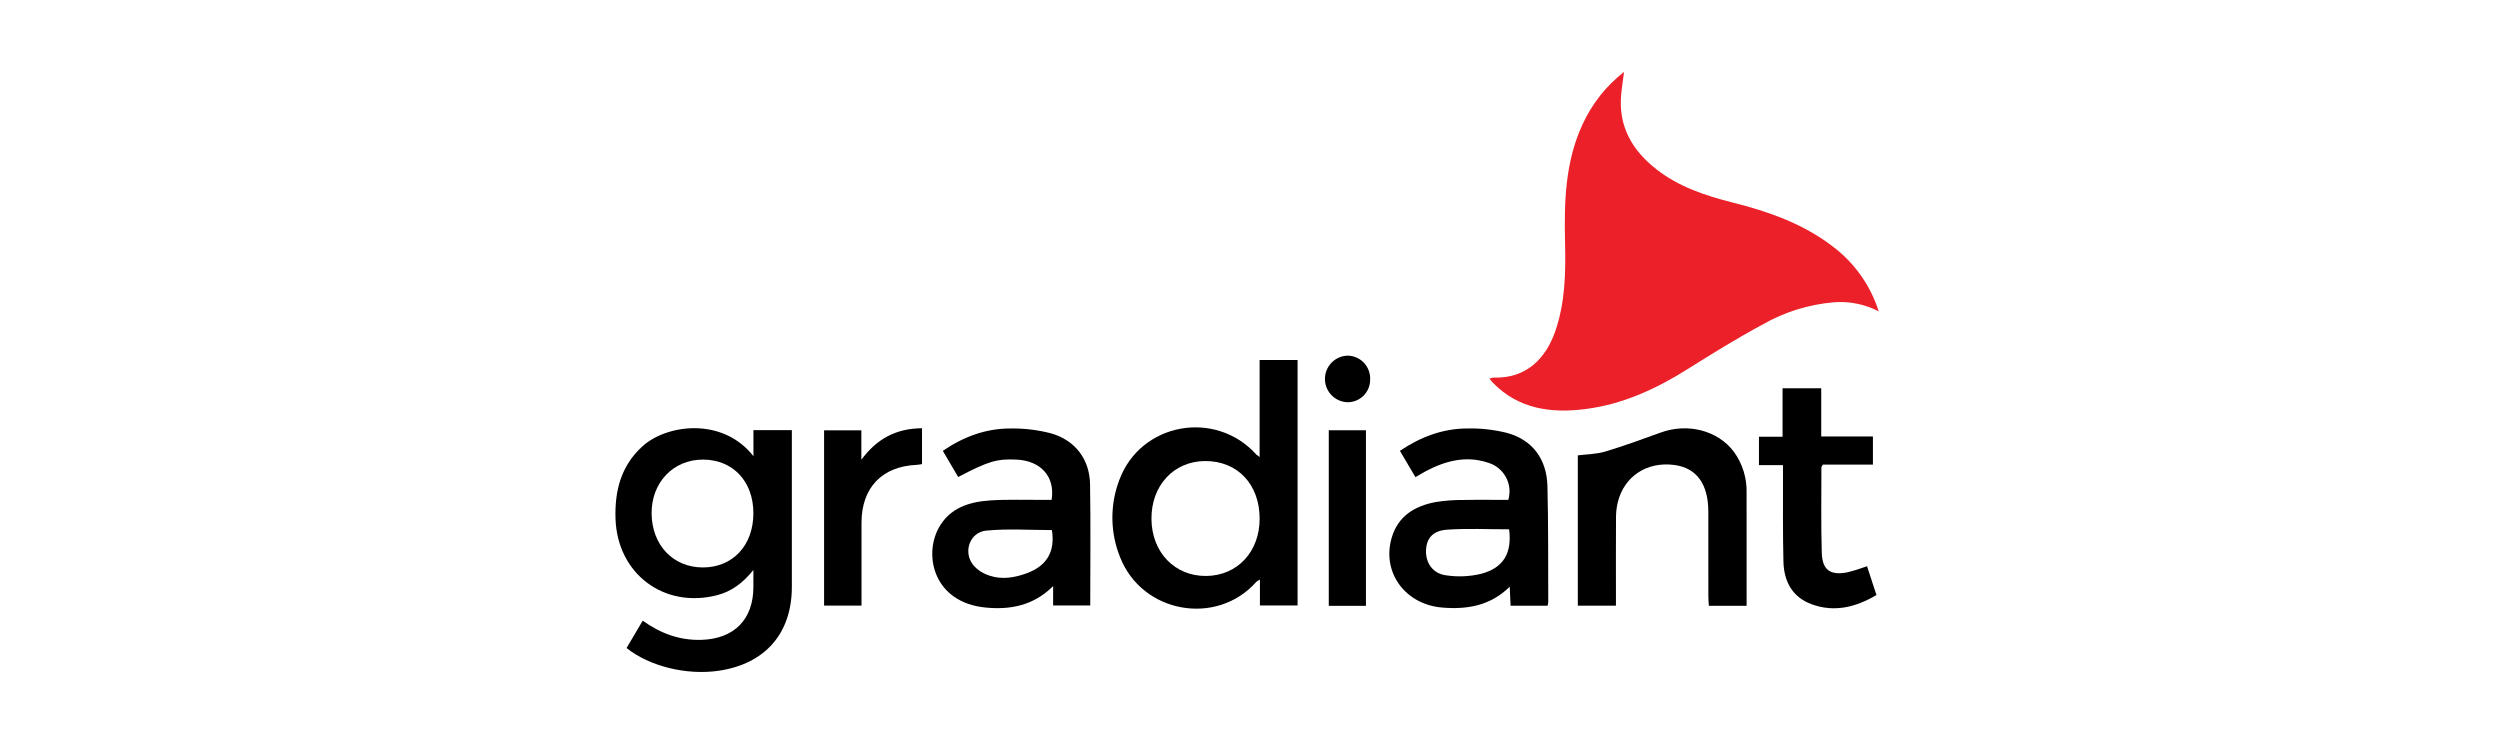
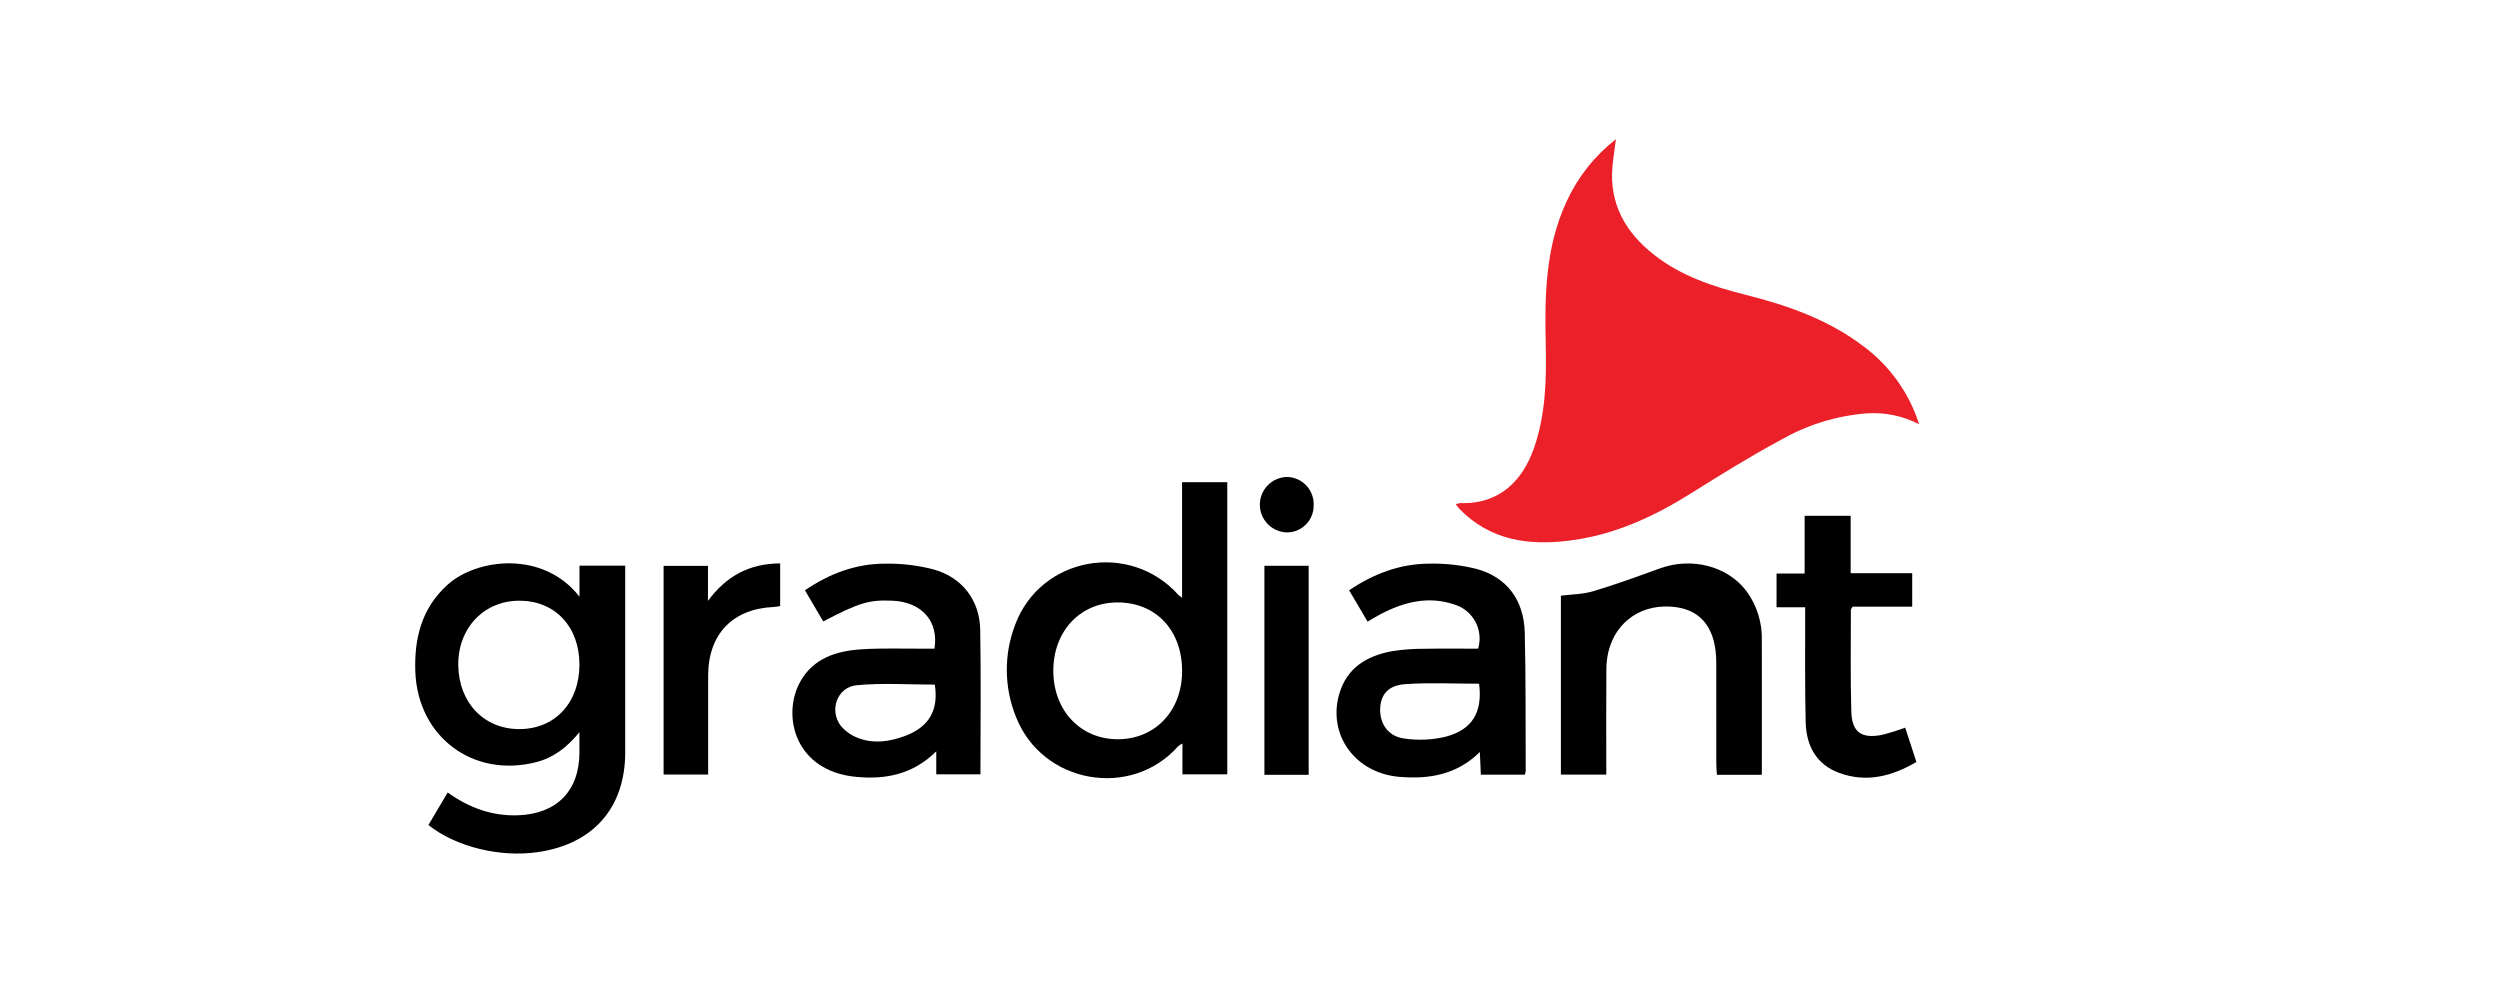
- <svg xmlns="http://www.w3.org/2000/svg" width="500" zoomAndPan="magnify" viewBox="0 0 375 112.5" height="150" preserveAspectRatio="xMidYMid meet" version="1.0">
+ <svg xmlns="http://www.w3.org/2000/svg" width="500" zoomAndPan="magnify" viewBox="40 0 315 112.5" height="200" preserveAspectRatio="xMidYMid meet" version="1.0">
  <defs>
    <clipPath id="e1e4890629">
      <path d="M 223 10.785 L 282 10.785 L 282 62 L 223 62 Z M 223 10.785 " clip-rule="nonzero" />
    </clipPath>
  </defs>
  <g clip-path="url(#e1e4890629)">
    <path fill="#eb2028" d="M 243.609 10.785 C 243.434 12.141 243.262 13.184 243.172 14.23 C 242.75 18.984 244.844 22.566 248.469 25.398 C 251.84 28.035 255.797 29.344 259.879 30.375 C 265.246 31.727 270.422 33.531 274.887 36.949 C 276.52 38.176 277.926 39.621 279.109 41.285 C 280.289 42.949 281.188 44.754 281.805 46.699 C 279.719 45.637 277.508 45.18 275.172 45.332 C 271.34 45.656 267.75 46.766 264.406 48.664 C 260.535 50.75 256.789 53.074 253.062 55.414 C 248.344 58.375 243.367 60.652 237.809 61.359 C 232.633 62.02 227.762 61.359 223.887 57.367 C 223.738 57.215 223.621 57.039 223.426 56.789 C 223.609 56.715 223.797 56.664 223.992 56.637 C 229.043 56.824 231.883 53.648 233.246 49.809 C 234.793 45.445 234.863 40.918 234.758 36.371 C 234.617 30.312 234.766 24.293 237.387 18.648 C 238.828 15.527 240.902 12.906 243.609 10.785 Z M 243.609 10.785 " fill-opacity="1" fill-rule="nonzero" />
  </g>
  <path fill="#000000" d="M 113.016 68.434 L 113.016 64.523 L 118.777 64.523 L 118.777 65.965 C 118.777 73.324 118.777 80.684 118.777 88.043 C 118.777 95.02 114.762 99.605 107.77 100.617 C 102.996 101.309 97.445 99.965 93.984 97.203 C 94.766 95.879 95.562 94.535 96.406 93.102 C 99.113 95.035 101.977 96.082 105.25 95.977 C 110.125 95.812 113.008 92.922 113.008 88.035 C 113.008 87.309 113.008 86.578 113.008 85.5 C 111.398 87.484 109.703 88.734 107.543 89.285 C 99.586 91.316 92.605 86.062 92.328 77.824 C 92.188 73.645 93.137 69.879 96.371 66.945 C 100.039 63.609 108.434 62.547 113.016 68.434 Z M 113.008 76.969 C 113 72.195 109.93 68.938 105.438 68.938 C 100.965 68.938 97.684 72.406 97.742 77.07 C 97.805 81.777 100.965 85.098 105.395 85.117 C 109.906 85.137 113.016 81.805 113.008 76.965 Z M 113.008 76.969 " fill-opacity="1" fill-rule="nonzero" />
  <path fill="#000000" d="M 188.941 68.551 L 188.941 54.004 L 194.637 54.004 L 194.637 90.816 L 188.988 90.816 L 188.988 86.938 C 188.801 87.027 188.625 87.137 188.461 87.262 C 182.535 93.977 171.359 92.012 168.035 83.633 C 167.277 81.773 166.887 79.844 166.859 77.836 C 166.836 75.832 167.18 73.891 167.891 72.016 C 171.066 63.398 182.34 61.348 188.488 68.223 C 188.633 68.344 188.781 68.453 188.941 68.551 Z M 188.945 77.758 C 188.926 72.629 185.617 69.145 180.785 69.156 C 176.051 69.172 172.66 72.844 172.719 77.895 C 172.777 82.859 176.219 86.43 180.91 86.395 C 185.613 86.359 188.969 82.75 188.945 77.758 Z M 188.945 77.758 " fill-opacity="1" fill-rule="nonzero" />
  <path fill="#000000" d="M 232.133 90.859 L 226.586 90.859 C 226.547 89.945 226.508 89.09 226.461 88 C 223.539 90.887 220.051 91.438 216.352 91.137 C 210.754 90.68 207.238 85.828 208.754 80.656 C 209.715 77.391 212.219 75.898 215.34 75.309 C 216.73 75.086 218.133 74.984 219.543 74.996 C 221.785 74.949 224.027 74.984 226.246 74.984 C 226.328 74.703 226.383 74.414 226.41 74.121 C 226.438 73.828 226.438 73.539 226.406 73.246 C 226.375 72.953 226.316 72.668 226.23 72.387 C 226.145 72.105 226.031 71.836 225.891 71.578 C 225.75 71.32 225.59 71.078 225.402 70.852 C 225.215 70.625 225.008 70.418 224.781 70.234 C 224.551 70.047 224.309 69.887 224.051 69.746 C 223.789 69.609 223.52 69.496 223.238 69.414 C 219.965 68.309 216.902 69.098 213.961 70.629 C 213.422 70.914 212.902 71.238 212.316 71.574 C 211.531 70.246 210.781 68.969 209.988 67.625 C 213.09 65.535 216.395 64.293 220.039 64.27 C 222.066 64.223 224.062 64.441 226.031 64.93 C 229.844 65.965 232.008 68.828 232.117 72.922 C 232.266 78.73 232.207 84.543 232.238 90.355 C 232.215 90.527 232.184 90.695 232.133 90.859 Z M 226.367 79.398 C 223.195 79.398 220.109 79.238 217.051 79.453 C 214.898 79.605 213.977 80.77 213.902 82.52 C 213.828 84.398 214.879 86.02 216.875 86.293 C 218.656 86.566 220.422 86.488 222.176 86.07 C 225.562 85.172 226.816 82.93 226.367 79.398 Z M 226.367 79.398 " fill-opacity="1" fill-rule="nonzero" />
  <path fill="#000000" d="M 157.742 74.98 C 158.301 71.527 156.141 69.117 152.496 68.941 C 149.535 68.801 148.266 69.172 143.727 71.551 L 141.422 67.625 C 144.535 65.508 147.879 64.262 151.566 64.273 C 153.633 64.238 155.668 64.484 157.672 65.008 C 161.281 66.039 163.441 68.895 163.508 72.629 C 163.613 78.652 163.535 84.684 163.535 90.816 L 157.969 90.816 L 157.969 87.918 C 154.988 90.871 151.504 91.492 147.812 91.129 C 140.148 90.371 138.516 83.453 140.781 79.234 C 142.418 76.184 145.383 75.266 148.562 75.062 C 151.152 74.895 153.758 74.996 156.355 74.98 C 156.828 74.98 157.301 74.98 157.742 74.98 Z M 157.785 79.512 C 154.488 79.512 151.188 79.277 147.941 79.59 C 145.461 79.828 144.43 82.781 145.973 84.75 C 146.648 85.516 147.469 86.047 148.441 86.348 C 150.297 86.973 152.188 86.656 154 85.992 C 157.07 84.867 158.289 82.703 157.785 79.512 Z M 157.785 79.512 " fill-opacity="1" fill-rule="nonzero" />
  <path fill="#000000" d="M 261.992 90.871 L 256.328 90.871 C 256.301 90.371 256.254 89.906 256.254 89.445 C 256.246 85.215 256.246 80.984 256.25 76.758 C 256.246 72.598 254.488 70.188 251.148 69.746 C 247.027 69.203 243.613 71.445 242.66 75.371 C 242.488 76.102 242.402 76.84 242.402 77.59 C 242.375 81.508 242.391 85.43 242.391 89.352 L 242.391 90.848 L 236.672 90.848 L 236.672 68.305 C 238.02 68.133 239.453 68.133 240.766 67.738 C 243.582 66.895 246.348 65.883 249.113 64.879 C 253.156 63.41 257.676 64.559 260.082 67.766 C 260.734 68.668 261.223 69.648 261.551 70.711 C 261.875 71.773 262.023 72.859 261.988 73.973 C 262.004 79.559 261.992 85.148 261.992 90.871 Z M 261.992 90.871 " fill-opacity="1" fill-rule="nonzero" />
  <path fill="#000000" d="M 280.938 69.691 L 273.43 69.691 C 273.324 69.891 273.211 70 273.211 70.105 C 273.211 74.375 273.141 78.648 273.266 82.914 C 273.34 85.504 274.543 86.344 277.09 85.852 C 278.098 85.602 279.086 85.293 280.055 84.934 C 280.516 86.344 280.977 87.75 281.469 89.258 C 278.387 91.066 275.188 91.895 271.754 90.641 C 268.832 89.574 267.586 87.195 267.516 84.242 C 267.406 79.934 267.461 75.613 267.449 71.301 C 267.449 70.824 267.449 70.352 267.449 69.766 L 263.844 69.766 L 263.844 65.512 L 267.383 65.512 L 267.383 58.238 L 273.184 58.238 L 273.184 65.469 L 280.938 65.469 Z M 280.938 69.691 " fill-opacity="1" fill-rule="nonzero" />
  <path fill="#000000" d="M 129.227 90.844 L 123.613 90.844 L 123.613 64.547 L 129.203 64.547 L 129.203 68.965 C 131.484 65.852 134.406 64.254 138.301 64.238 L 138.301 69.617 C 138.031 69.668 137.762 69.707 137.488 69.73 C 132.301 69.957 129.238 73.156 129.227 78.383 C 129.223 82.039 129.223 85.695 129.227 89.348 Z M 129.227 90.844 " fill-opacity="1" fill-rule="nonzero" />
  <path fill="#000000" d="M 199.316 64.539 L 204.891 64.539 L 204.891 90.875 L 199.316 90.875 Z M 199.316 64.539 " fill-opacity="1" fill-rule="nonzero" />
  <path fill="#000000" d="M 202.055 60.332 C 201.605 60.309 201.176 60.203 200.766 60.012 C 200.359 59.824 200 59.566 199.691 59.238 C 199.383 58.91 199.148 58.535 198.98 58.113 C 198.816 57.695 198.738 57.262 198.742 56.809 C 198.746 56.359 198.832 55.926 199.004 55.512 C 199.176 55.094 199.418 54.723 199.734 54.402 C 200.047 54.078 200.41 53.824 200.824 53.645 C 201.234 53.461 201.668 53.363 202.117 53.348 C 202.586 53.348 203.031 53.441 203.461 53.629 C 203.891 53.812 204.266 54.078 204.59 54.418 C 204.91 54.758 205.152 55.145 205.312 55.586 C 205.473 56.023 205.543 56.477 205.52 56.945 C 205.523 57.402 205.438 57.84 205.262 58.262 C 205.086 58.684 204.832 59.055 204.508 59.375 C 204.18 59.695 203.805 59.938 203.379 60.105 C 202.953 60.27 202.512 60.348 202.055 60.332 Z M 202.055 60.332 " fill-opacity="1" fill-rule="nonzero" />
</svg>
